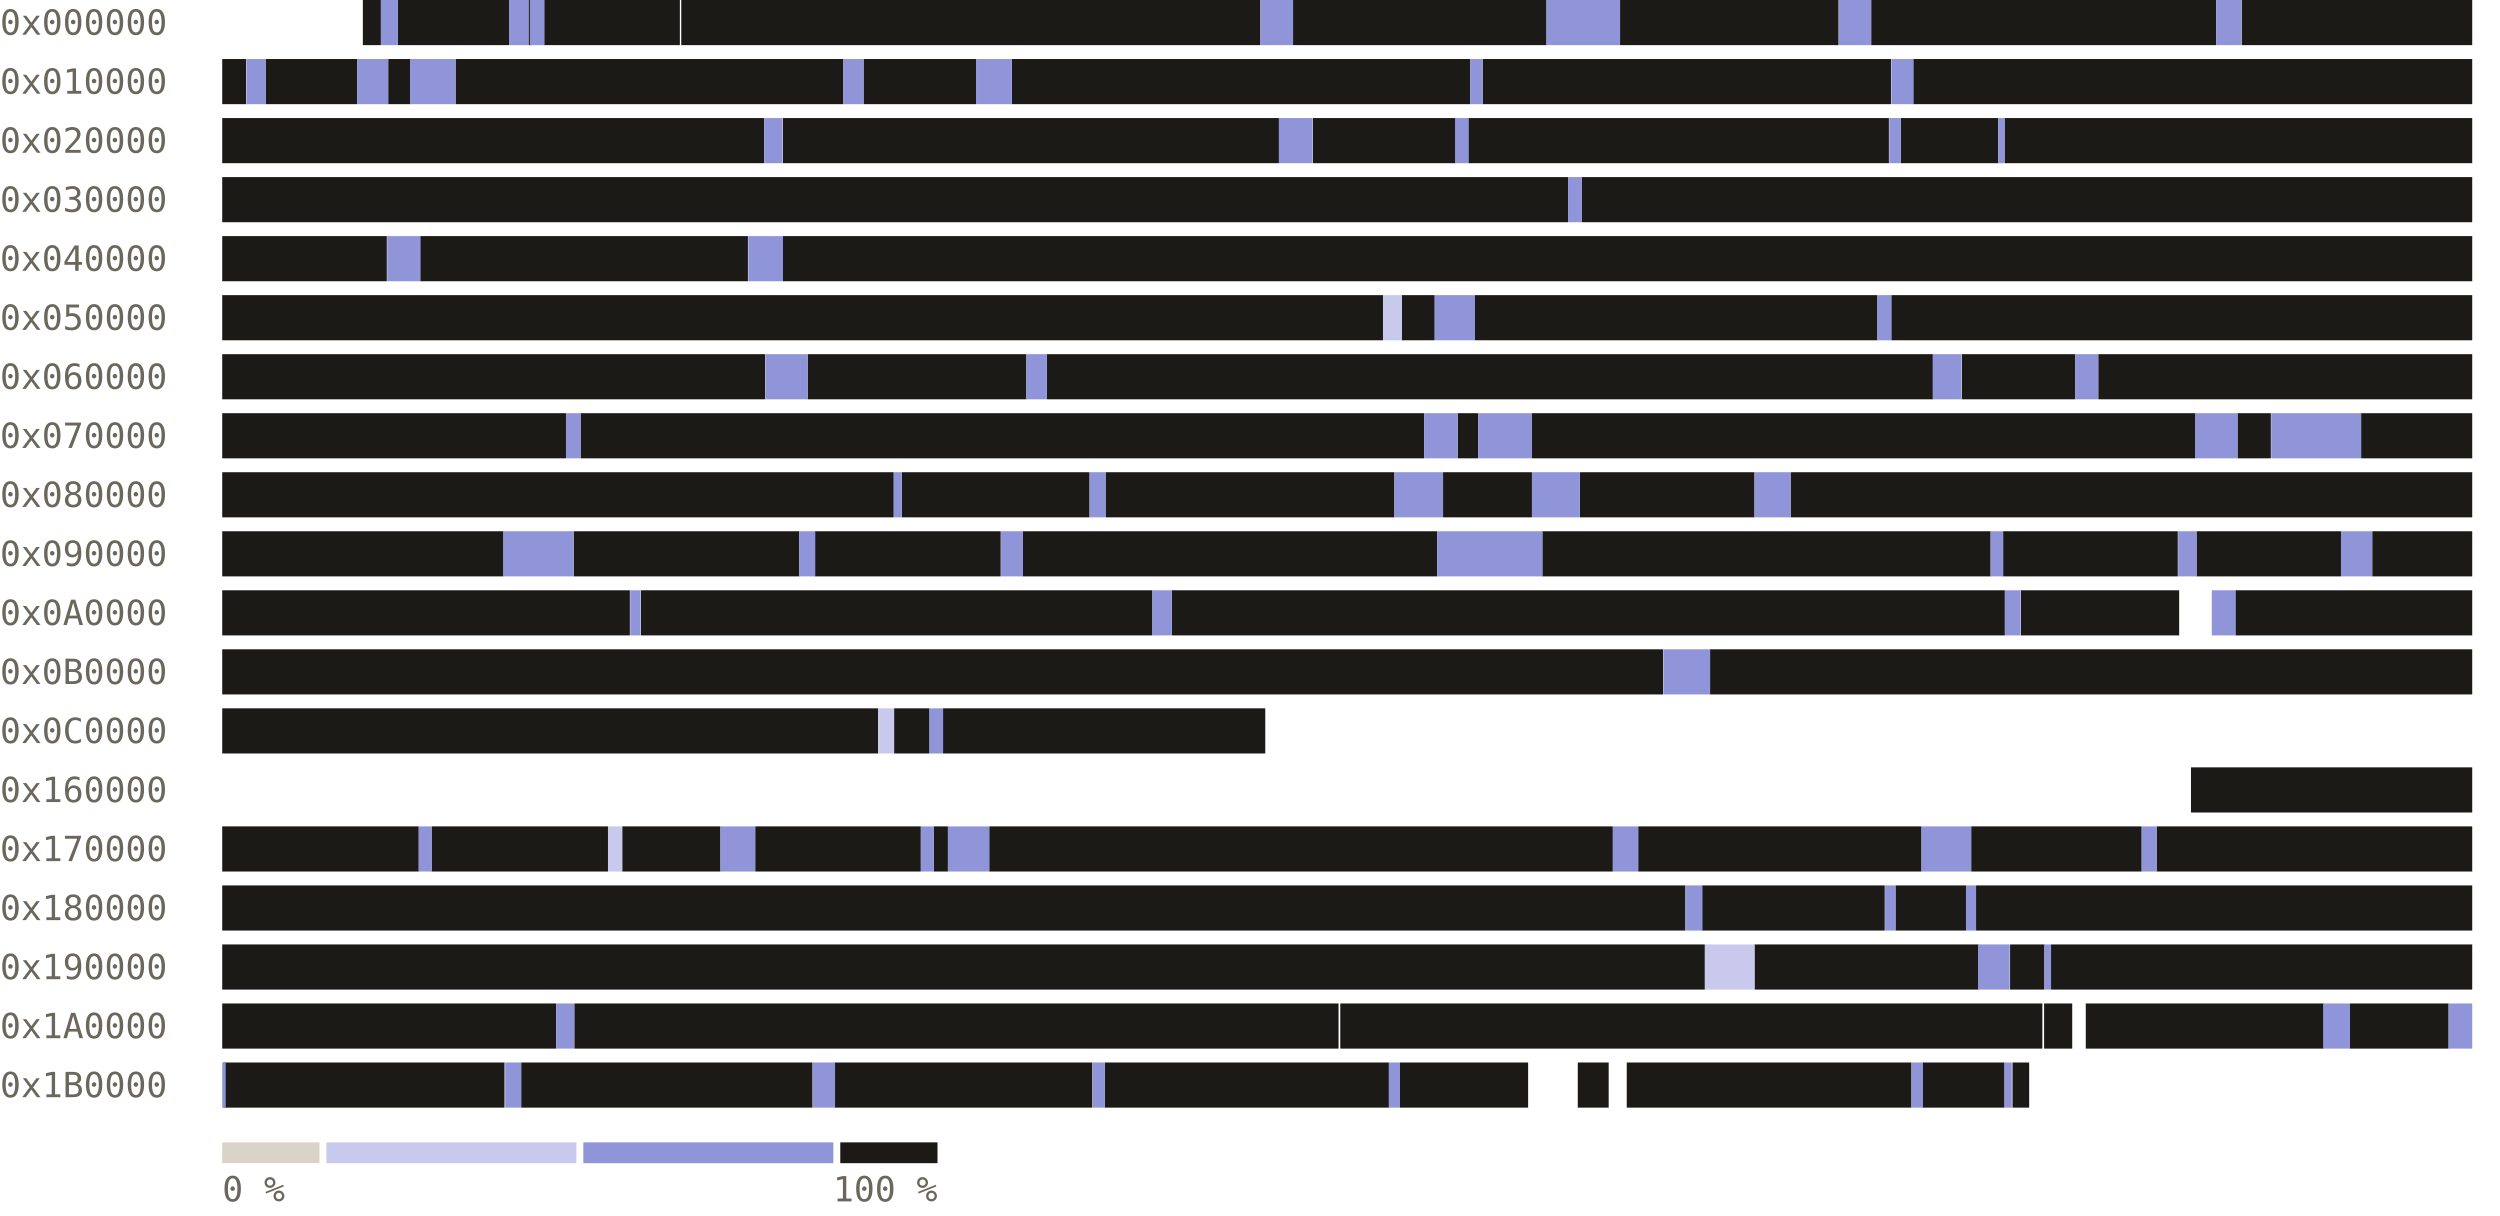
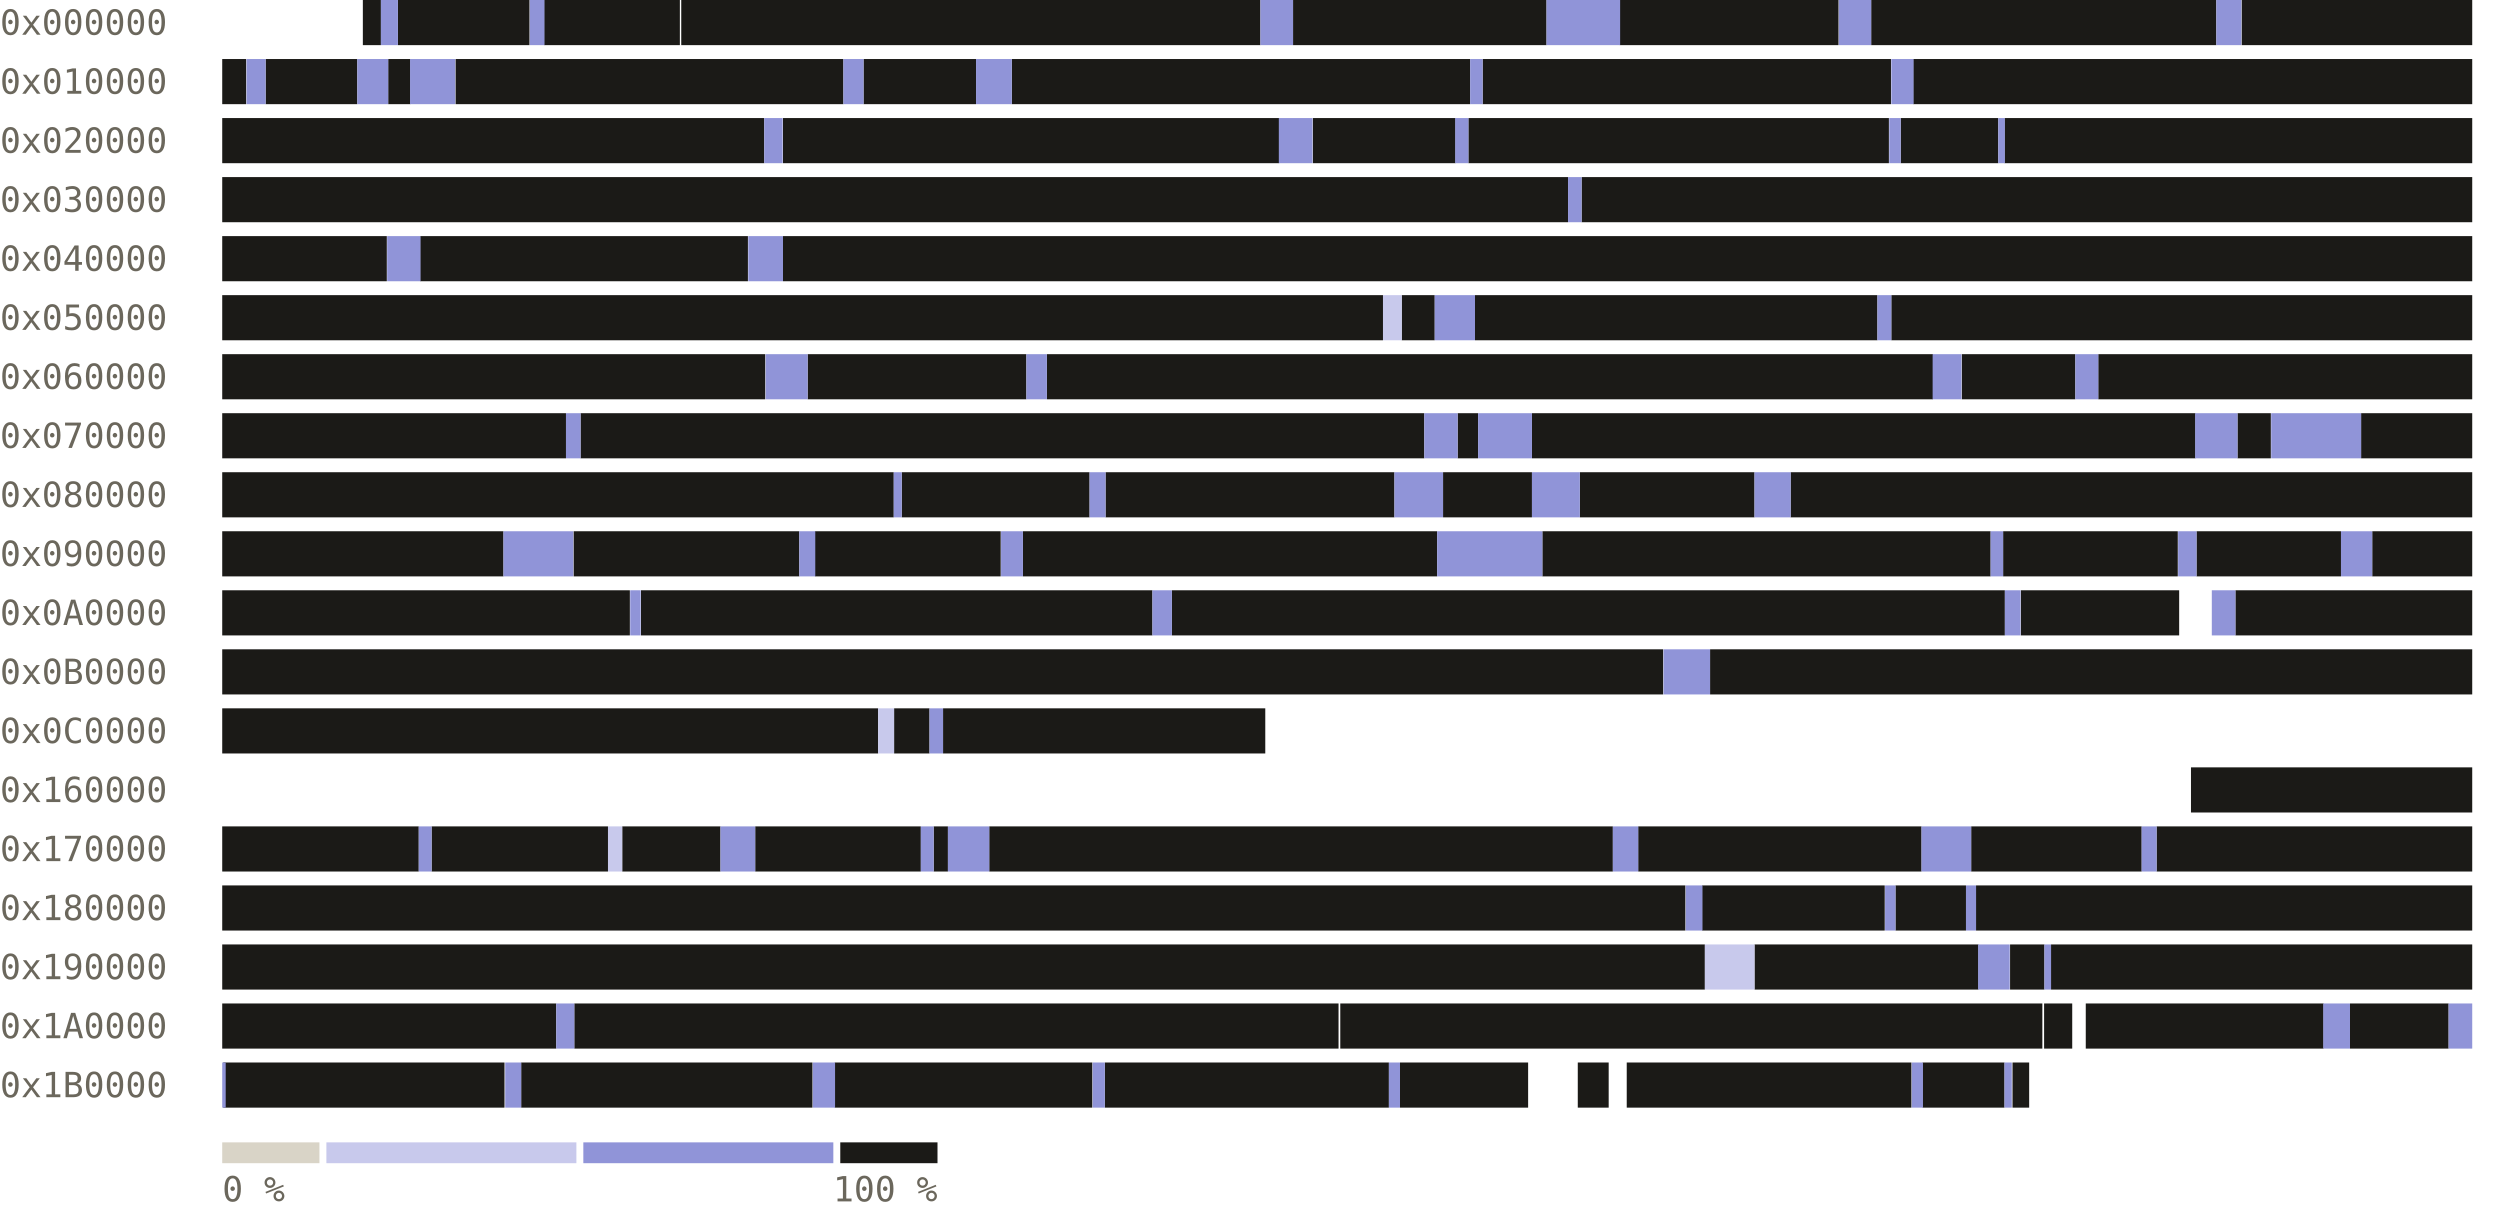
<svg xmlns="http://www.w3.org/2000/svg" viewBox="0 0 720 350" width="720" height="350">
  <style>text{font:10px monospace;fill:#6b675c}.q0{fill:#d9d4c7}.q1{fill:#e3e2f2}.q2{fill:#d6d6ef}.q3{fill:#c8c9ec}.q4{fill:#babce8}.q5{fill:#acafe4}.q6{fill:#9ea2df}.q7{fill:#9094d8}.q8{fill:#8186cf}.q9{fill:#7277c4}.q10{fill:#1b1a17}@media (prefers-color-scheme:dark){text{fill:#a8a293}.q0{fill:#4a463d}.q1{fill:#35375a}.q2{fill:#3c3f66}.q3{fill:#444772}.q4{fill:#4d517f}.q5{fill:#575b8c}.q6{fill:#62669a}.q7{fill:#6e72a8}.q8{fill:#7b7fb6}.q9{fill:#888cc4}.q10{fill:#d6d0bd}}</style>
  <text x="0" y="10">0x000000</text>
  <text x="0" y="27">0x010000</text>
  <text x="0" y="44">0x020000</text>
  <text x="0" y="61">0x030000</text>
  <text x="0" y="78">0x040000</text>
  <text x="0" y="95">0x050000</text>
  <text x="0" y="112">0x060000</text>
  <text x="0" y="129">0x070000</text>
  <text x="0" y="146">0x080000</text>
  <text x="0" y="163">0x090000</text>
  <text x="0" y="180">0x0A0000</text>
  <text x="0" y="197">0x0B0000</text>
  <text x="0" y="214">0x0C0000</text>
  <text x="0" y="231">0x160000</text>
  <text x="0" y="248">0x170000</text>
  <text x="0" y="265">0x180000</text>
  <text x="0" y="282">0x190000</text>
  <text x="0" y="299">0x1A0000</text>
  <text x="0" y="316">0x1B0000</text>
-   <path class="q10" d="M104.5 0h5.2v13h-5.2zM114.6 0h32v13h-32zM152.2 0h1v13h-1zM156.7 0h39.1v13h-39.1zM196.2 0h166.8v13h-166.8zM372.4 0h73v13h-73zM466.5 0h63v13h-63zM538.9 0h99.4v13h-99.4zM645.6 0h66.4v13h-66.4zM64 17h6.9v13h-6.9zM76.5 17h26.4v13h-26.4zM111.8 17h6.4v13h-6.4zM131.2 17h111.7v13h-111.7zM248.7 17h32.4v13h-32.4zM291.4 17h132v13h-132zM427 17h117.6v13h-117.6zM551 17h161v13h-161zM64 34h156.1v13h-156.1zM225.5 34h142.9v13h-142.9zM378.1 34h41.1v13h-41.1zM422.9 34h121.1v13h-121.1zM547.4 34h28.1v13h-28.1zM577.3 34h134.7v13h-134.7zM64 51h387.6v13h-387.6zM455.5 51h256.5v13h-256.5zM64 68h47.4v13h-47.4zM121 68h94.4v13h-94.4zM225.5 68h486.5v13h-486.5zM64 85h334.3v13h-334.3zM403.7 85h9.5v13h-9.5zM424.8 85h115.9v13h-115.9zM544.7 85h167.3v13h-167.3zM64 102h156.4v13h-156.4zM232.6 102h63v13h-63zM301.5 102h255.2v13h-255.2zM565 102h32.7v13h-32.7zM604.3 102h107.7v13h-107.7zM64 119h99v13h-99zM167.2 119h243v13h-243zM419.8 119h5.9v13h-5.9zM441.2 119h191.1v13h-191.1zM644.4 119h9.6v13h-9.6zM680 119h32v13h-32zM64 136h193.4v13h-193.4zM259.7 136h54.1v13h-54.1zM318.4 136h83.2v13h-83.2zM415.6 136h25.6v13h-25.6zM455 136h50.3v13h-50.3zM515.7 136h196.3v13h-196.3zM64 153h81v13h-81zM165.2 153h65v13h-65zM234.7 153h53.5v13h-53.5zM294.6 153h119.3v13h-119.3zM444.2 153h129.1v13h-129.1zM576.9 153h50.3v13h-50.3zM632.6 153h41.6v13h-41.6zM683.2 153h28.8v13h-28.8zM64 170h117.4v13h-117.4zM184.6 170h147.3v13h-147.3zM337.5 170h239.9v13h-239.9zM582 170h45.6v13h-45.6zM643.8 170h68.2v13h-68.2zM64 187h415v13h-415zM492.5 187h219.5v13h-219.5zM64 204h188.9v13h-188.9zM257.5 204h10.2v13h-10.2zM271.6 204h92.8v13h-92.8zM631 221h81v13h-81zM64 238h56.6v13h-56.6zM124.3 238h50.8v13h-50.8zM179.2 238h28.3v13h-28.3zM217.5 238h47.7v13h-47.7zM268.9 238h4.1v13h-4.1zM284.9 238h179.6v13h-179.6zM471.8 238h81.6v13h-81.6zM567.7 238h49.1v13h-49.1zM621.1 238h90.9v13h-90.9zM64 255h421.4v13h-421.4zM490.2 255h52.6v13h-52.6zM545.9 255h20.3v13h-20.3zM569.1 255h142.9v13h-142.9zM64 272h427v13h-427zM505.3 272h64.5v13h-64.5zM578.9 272h9.9v13h-9.9zM590.7 272h121.3v13h-121.3zM64 289h96.2v13h-96.2zM165.4 289h220.1v13h-220.1zM386 289h202.2v13h-202.2zM588.7 289h8.1v13h-8.1zM600.7 289h68.5v13h-68.5zM676.8 289h28.4v13h-28.4zM64.3 306h81v13h-81zM150.1 306h83.9v13h-83.9zM240.4 306h74.2v13h-74.2zM318.2 306h81.8v13h-81.8zM403.2 306h36.9v13h-36.9zM454.4 306h8.9v13h-8.9zM468.5 306h82v13h-82zM553.7 306h23.6v13h-23.6zM579.6 306h4.8v13h-4.8z" />
-   <path class="q7" d="M109.7 0h4.9v13h-4.9zM146.6 0h5.6v13h-5.6zM152.6 0h4.2v13h-4.2zM363 0h9.4v13h-9.4zM445.4 0h21.2v13h-21.2zM529.6 0h9.3v13h-9.3zM638.3 0h7.2v13h-7.2zM71 17h5.5v13h-5.5zM102.9 17h8.9v13h-8.9zM118.1 17h13v13h-13zM242.9 17h5.8v13h-5.8zM281.1 17h10.3v13h-10.3zM423.4 17h3.6v13h-3.6zM544.7 17h6.4v13h-6.4zM220.1 34h5.3v13h-5.3zM368.3 34h9.7v13h-9.7zM419.1 34h3.8v13h-3.8zM544.1 34h3.3v13h-3.3zM575.5 34h1.9v13h-1.9zM451.6 51h3.9v13h-3.9zM111.5 68h9.6v13h-9.6zM215.5 68h10v13h-10zM413.2 85h11.6v13h-11.6zM540.7 85h4v13h-4zM220.5 102h12.1v13h-12.1zM295.6 102h5.9v13h-5.9zM556.6 102h8.3v13h-8.3zM597.7 102h6.6v13h-6.6zM163 119h4.2v13h-4.2zM410.2 119h9.6v13h-9.6zM425.7 119h15.5v13h-15.5zM632.2 119h12.2v13h-12.2zM654.1 119h25.9v13h-25.9zM257.4 136h2.3v13h-2.3zM313.8 136h4.6v13h-4.6zM401.6 136h14v13h-14zM441.2 136h13.8v13h-13.8zM505.3 136h10.4v13h-10.4zM145 153h20.1v13h-20.1zM230.2 153h4.6v13h-4.6zM288.3 153h6.3v13h-6.3zM413.9 153h30.3v13h-30.3zM573.3 153h3.6v13h-3.6zM627.3 153h5.3v13h-5.3zM674.2 153h9v13h-9zM181.5 170h3v13h-3zM331.9 170h5.6v13h-5.6zM577.4 170h4.5v13h-4.5zM637 170h6.8v13h-6.8zM479.1 187h13.4v13h-13.4zM267.7 204h3.9v13h-3.9zM120.6 238h3.7v13h-3.7zM207.5 238h10v13h-10zM265.2 238h3.7v13h-3.7zM273 238h11.9v13h-11.9zM464.5 238h7.3v13h-7.3zM553.4 238h14.3v13h-14.3zM616.8 238h4.3v13h-4.3zM485.5 255h4.8v13h-4.8zM542.9 255h3v13h-3zM566.2 255h2.9v13h-2.9zM569.7 272h9.1v13h-9.1zM588.8 272h1.9v13h-1.9zM160.2 289h5.2v13h-5.2zM669.1 289h7.7v13h-7.7zM705.2 289h6.8v13h-6.8zM64 306h1v13h-1zM145.5 306h4.6v13h-4.6zM234.1 306h6.4v13h-6.4zM314.7 306h3.5v13h-3.5zM400 306h3.2v13h-3.2zM550.6 306h3.2v13h-3.2zM577.3 306h2.1v13h-2.1z" />
+   <path class="q10" d="M104.5 0h5.2v13h-5.2zM114.6 0h37.9v13h-37.9zM156.7 0h39.1v13h-39.1zM196.2 0h166.8v13h-166.8zM372.4 0h73v13h-73zM466.5 0h63v13h-63zM538.9 0h99.4v13h-99.4zM645.6 0h66.4v13h-66.4zM64 17h6.9v13h-6.9zM76.5 17h26.4v13h-26.4zM111.8 17h6.4v13h-6.4zM131.2 17h111.7v13h-111.7zM248.7 17h32.4v13h-32.4zM291.4 17h132v13h-132zM427 17h117.6v13h-117.6zM551 17h161v13h-161zM64 34h156.1v13h-156.1zM225.5 34h142.9v13h-142.9zM378.1 34h41.1v13h-41.1zM422.9 34h121.1v13h-121.1zM547.4 34h28.1v13h-28.1zM577.3 34h134.7v13h-134.7zM64 51h387.6v13h-387.6zM455.5 51h256.5v13h-256.5zM64 68h47.4v13h-47.4zM121 68h94.4v13h-94.4zM225.5 68h486.5v13h-486.5zM64 85h334.3v13h-334.3zM403.7 85h9.5v13h-9.5zM424.8 85h115.9v13h-115.9zM544.7 85h167.3v13h-167.3zM64 102h156.4v13h-156.4zM232.6 102h63v13h-63zM301.5 102h255.2v13h-255.2zM565 102h32.7v13h-32.7zM604.3 102h107.7v13h-107.7zM64 119h99v13h-99zM167.2 119h243v13h-243zM419.8 119h5.9v13h-5.9zM441.2 119h191.1v13h-191.1zM644.4 119h9.6v13h-9.6zM680 119h32v13h-32zM64 136h193.4v13h-193.4zM259.7 136h54.1v13h-54.1zM318.4 136h83.2v13h-83.2zM415.6 136h25.6v13h-25.6zM455 136h50.3v13h-50.3zM515.7 136h196.3v13h-196.3zM64 153h81v13h-81zM165.2 153h65v13h-65zM234.7 153h53.5v13h-53.5zM294.6 153h119.3v13h-119.3zM444.2 153h129.1v13h-129.1zM576.9 153h50.3v13h-50.3zM632.6 153h41.6v13h-41.6zM683.2 153h28.8v13h-28.8zM64 170h117.4v13h-117.4zM184.6 170h147.3v13h-147.3zM337.5 170h239.9v13h-239.9zM582 170h45.6v13h-45.6zM643.8 170h68.2v13h-68.2zM64 187h415v13h-415zM492.5 187h219.5v13h-219.5zM64 204h188.9v13h-188.9zM257.5 204h10.2v13h-10.2zM271.6 204h92.8v13h-92.8zM631 221h81v13h-81zM64 238h56.6v13h-56.6zM124.3 238h50.8v13h-50.8zM179.2 238h28.3v13h-28.3zM217.5 238h47.7v13h-47.7zM268.9 238h4.1v13h-4.1zM284.9 238h179.6v13h-179.6zM471.8 238h81.6v13h-81.6zM567.7 238h49.1v13h-49.1zM621.1 238h90.9v13h-90.9zM64 255h421.4v13h-421.4zM490.2 255h52.6v13h-52.6zM545.9 255h20.3v13h-20.3zM569.1 255h142.9v13h-142.9zM64 272h427v13h-427zM505.3 272h64.5v13h-64.5zM578.9 272h9.9v13h-9.9zM590.7 272h121.3v13h-121.3zM64 289h96.2v13h-96.2zM165.4 289h220.1v13h-220.1zM386 289h202.2v13h-202.2zM588.7 289h8.1v13h-8.1zM600.7 289h68.5v13h-68.5zM676.8 289h28.4v13h-28.4zM64.3 306h81v13h-81zM150.1 306h83.9v13h-83.9zM240.4 306h74.2v13h-74.2zM318.2 306h81.8v13h-81.8zM403.2 306h36.9v13h-36.9zM454.4 306h8.9v13h-8.9zM468.5 306h82v13h-82zM553.7 306h23.6v13h-23.6zM579.6 306h4.8v13h-4.8z" />
+   <path class="q7" d="M109.7 0h4.9v13h-4.9zM152.6 0h4.2v13h-4.2zM363 0h9.4v13h-9.4zM445.4 0h21.2v13h-21.2zM529.6 0h9.3v13h-9.3zM638.3 0h7.2v13h-7.2zM71 17h5.5v13h-5.5zM102.9 17h8.9v13h-8.9zM118.1 17h13v13h-13zM242.9 17h5.8v13h-5.8zM281.1 17h10.3v13h-10.3zM423.4 17h3.6v13h-3.6zM544.7 17h6.4v13h-6.4zM220.1 34h5.3v13h-5.3zM368.3 34h9.7v13h-9.7zM419.1 34h3.8v13h-3.8zM544.1 34h3.3v13h-3.3zM575.5 34h1.9v13h-1.9zM451.6 51h3.9v13h-3.9zM111.5 68h9.6v13h-9.6zM215.5 68h10v13h-10zM413.2 85h11.6v13h-11.6zM540.7 85h4v13h-4zM220.5 102h12.1v13h-12.1zM295.6 102h5.9v13h-5.9zM556.6 102h8.3v13h-8.3zM597.7 102h6.6v13h-6.6zM163 119h4.2v13h-4.2zM410.2 119h9.6v13h-9.6zM425.7 119h15.5v13h-15.5zM632.2 119h12.2v13h-12.2zM654.1 119h25.9v13h-25.9zM257.4 136h2.3v13h-2.3zM313.8 136h4.6v13h-4.6zM401.6 136h14v13h-14zM441.2 136h13.8v13h-13.8zM505.3 136h10.4v13h-10.4zM145 153h20.1v13h-20.1zM230.2 153h4.6v13h-4.6zM288.3 153h6.3v13h-6.3zM413.9 153h30.3v13h-30.3zM573.3 153h3.6v13h-3.6zM627.3 153h5.3v13h-5.3zM674.2 153h9v13h-9zM181.5 170h3v13h-3zM331.9 170h5.6v13h-5.6zM577.4 170h4.5v13h-4.5zM637 170h6.8v13h-6.8zM479.1 187h13.4v13h-13.4zM267.7 204h3.9v13h-3.9zM120.6 238h3.7v13h-3.7zM207.5 238h10v13h-10zM265.2 238h3.7v13h-3.7zM273 238h11.9v13h-11.9zM464.5 238h7.3v13h-7.3zM553.4 238h14.3v13h-14.3zM616.8 238h4.3v13h-4.3zM485.5 255h4.8v13h-4.8zM542.9 255h3v13h-3zM566.2 255h2.9v13h-2.9zM569.7 272h9.1v13h-9.1zM588.8 272h1.9v13h-1.9zM160.2 289h5.2v13h-5.2zM669.1 289h7.7v13h-7.7zM705.2 289h6.8v13h-6.8zM64 306h1v13h-1zM145.5 306h4.6v13h-4.6zM234.1 306h6.4v13h-6.4zM314.7 306h3.5v13h-3.5zM400 306h3.2v13h-3.2zM550.6 306h3.2v13h-3.2zM577.3 306h2.1v13h-2.1z" />
  <path class="q3" d="M398.3 85h5.4v13h-5.4zM252.9 204h4.6v13h-4.6zM175.1 238h4.1v13h-4.1zM491 272h14.3v13h-14.3z" />
  <rect class="q0" x="64" y="329" width="28" height="6" />
  <rect class="q3" x="94" y="329" width="72" height="6" />
  <rect class="q7" x="168" y="329" width="72" height="6" />
  <rect class="q10" x="242" y="329" width="28" height="6" />
  <text x="64" y="346">0 %</text>
  <text x="270" y="346" text-anchor="end">100 %</text>
</svg>
